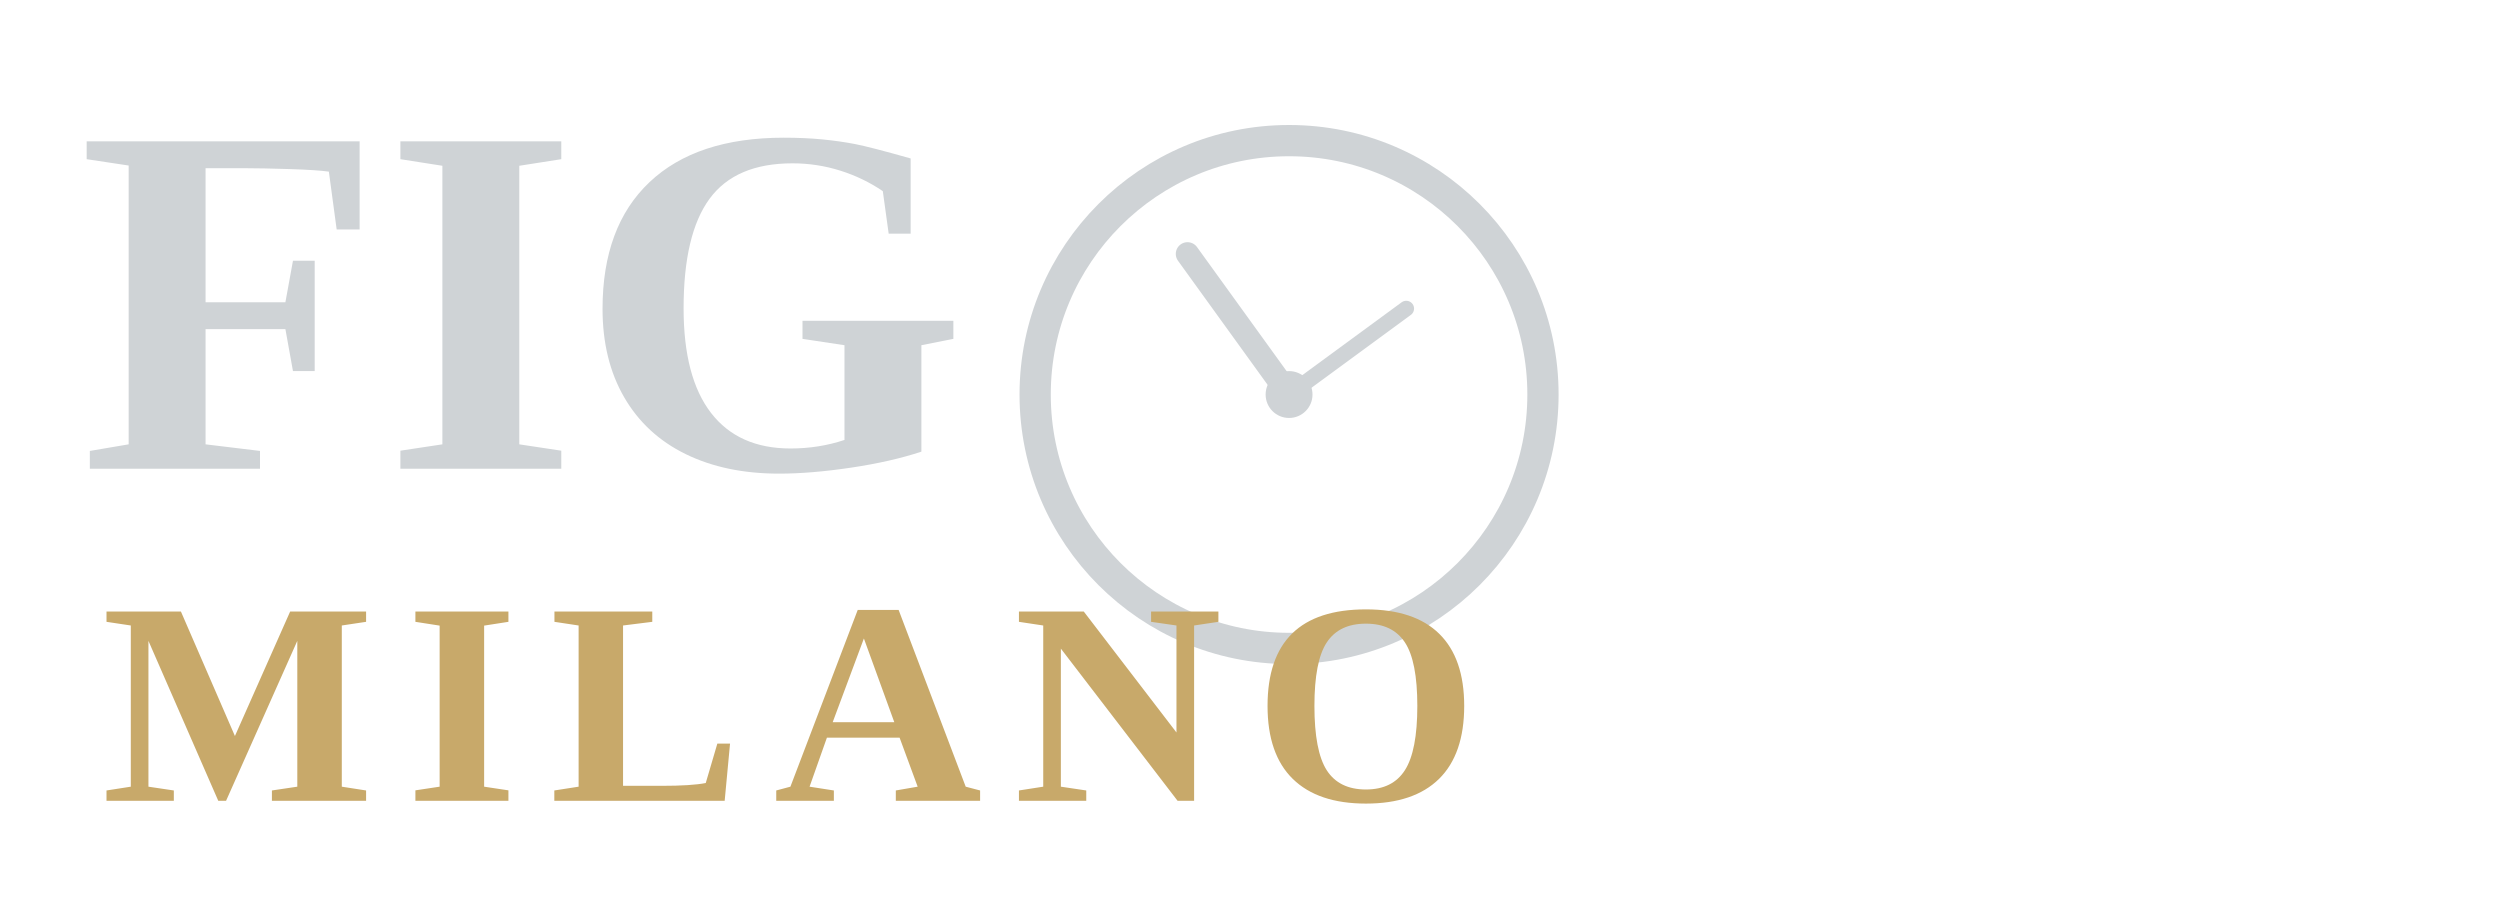
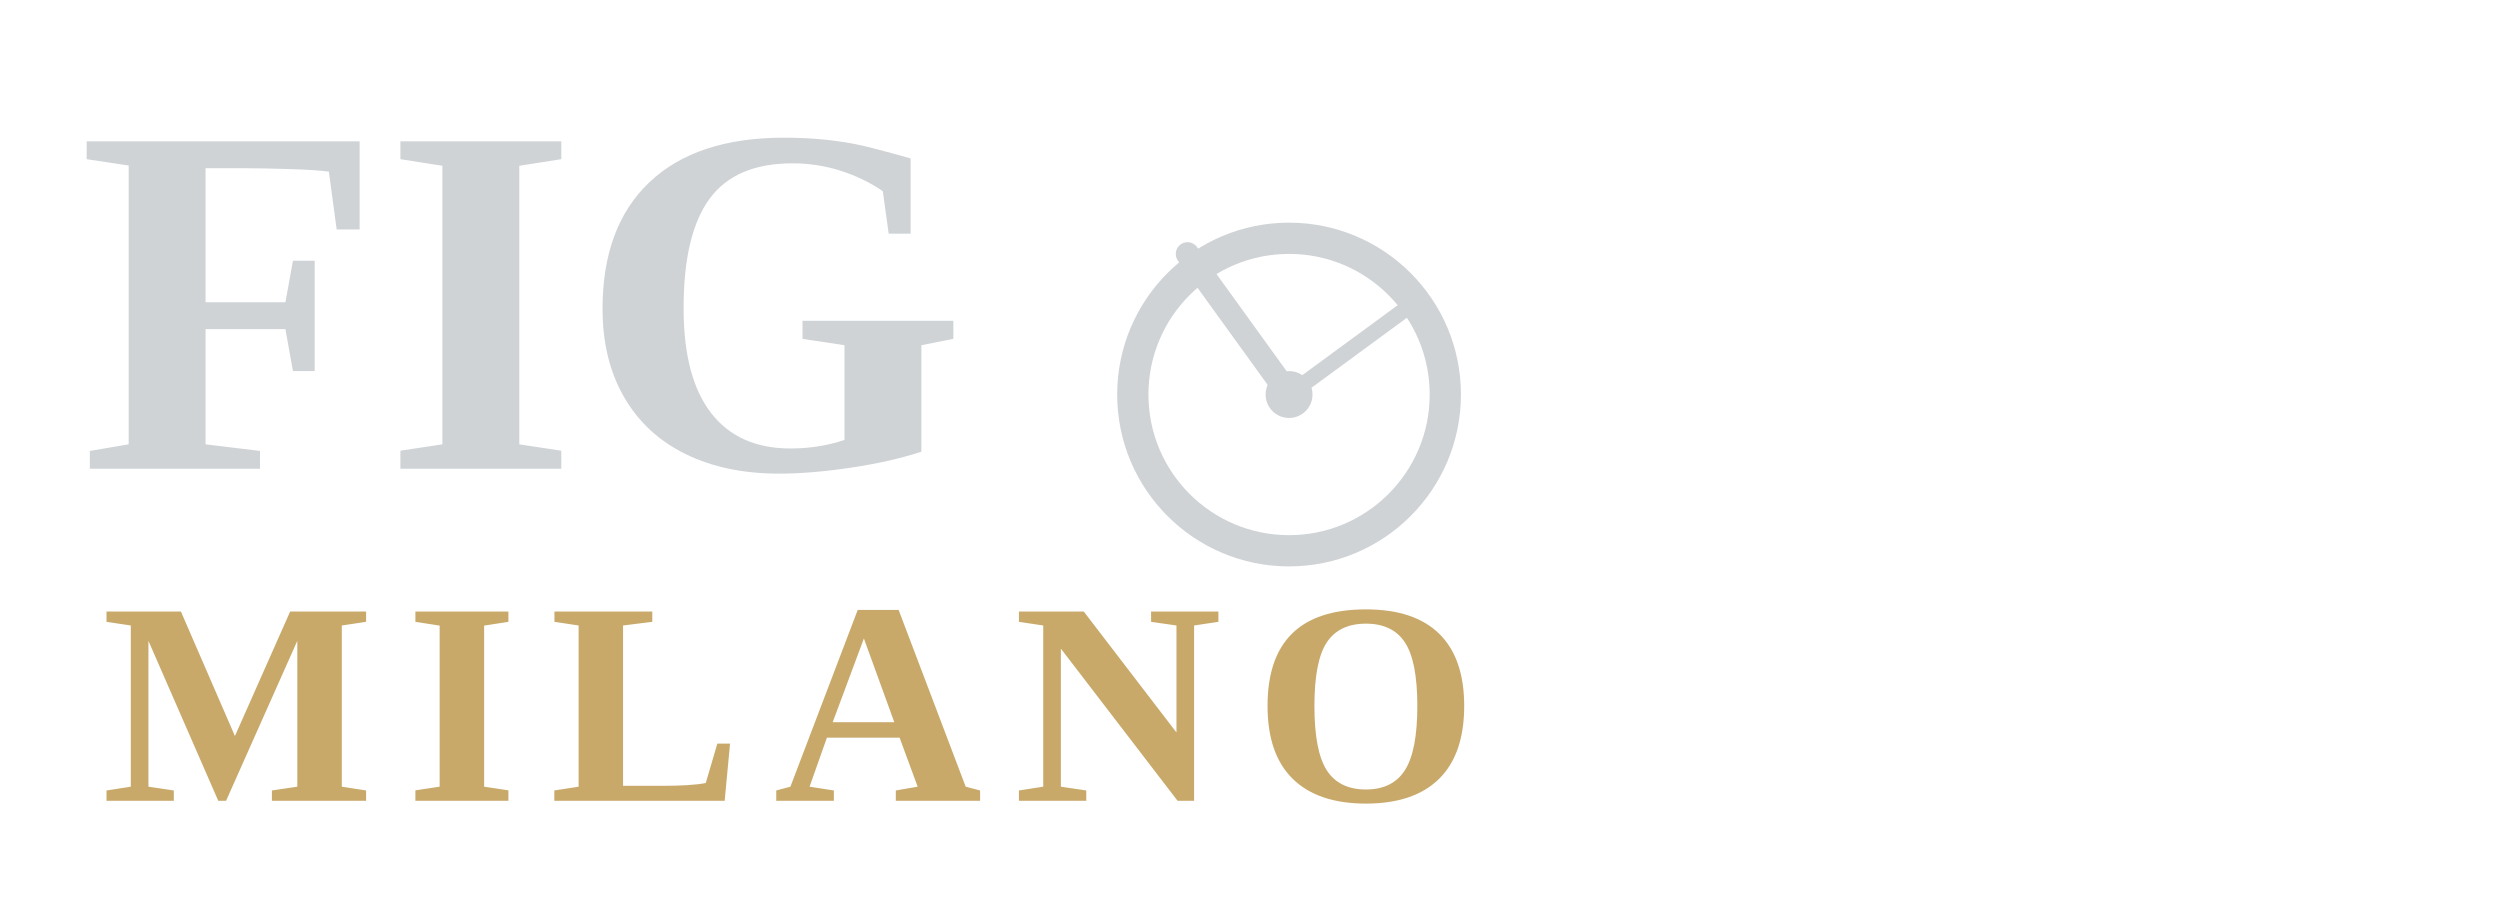
<svg xmlns="http://www.w3.org/2000/svg" width="640" height="230" viewBox="0 0 640 230">
  <defs>
    <style>
      .silver{fill:#cfd3d6}
      .gold{fill:#c8a96a}
      .txt{font-family:'Cinzel','Times New Roman',serif;font-weight:600}
    </style>
  </defs>
  <text x="20" y="120" font-size="128" class="txt silver">FIG</text>
  <g transform="translate(240,5)">
-     <circle cx="90" cy="96" r="65" fill="none" stroke="#cfd3d6" stroke-width="8" />
+     <circle cx="90" cy="96" r="40" fill="none" stroke="#cfd3d6" stroke-width="8" />
    <line x1="90" y1="96" x2="64" y2="60" stroke="#cfd3d6" stroke-width="6" stroke-linecap="round" />
    <line x1="90" y1="96" x2="120" y2="74" stroke="#cfd3d6" stroke-width="4" stroke-linecap="round" />
    <circle cx="90" cy="96" r="6" fill="#cfd3d6" />
  </g>
  <text x="26" y="205" font-size="74" class="txt gold" letter-spacing="8">MILANO</text>
</svg>
